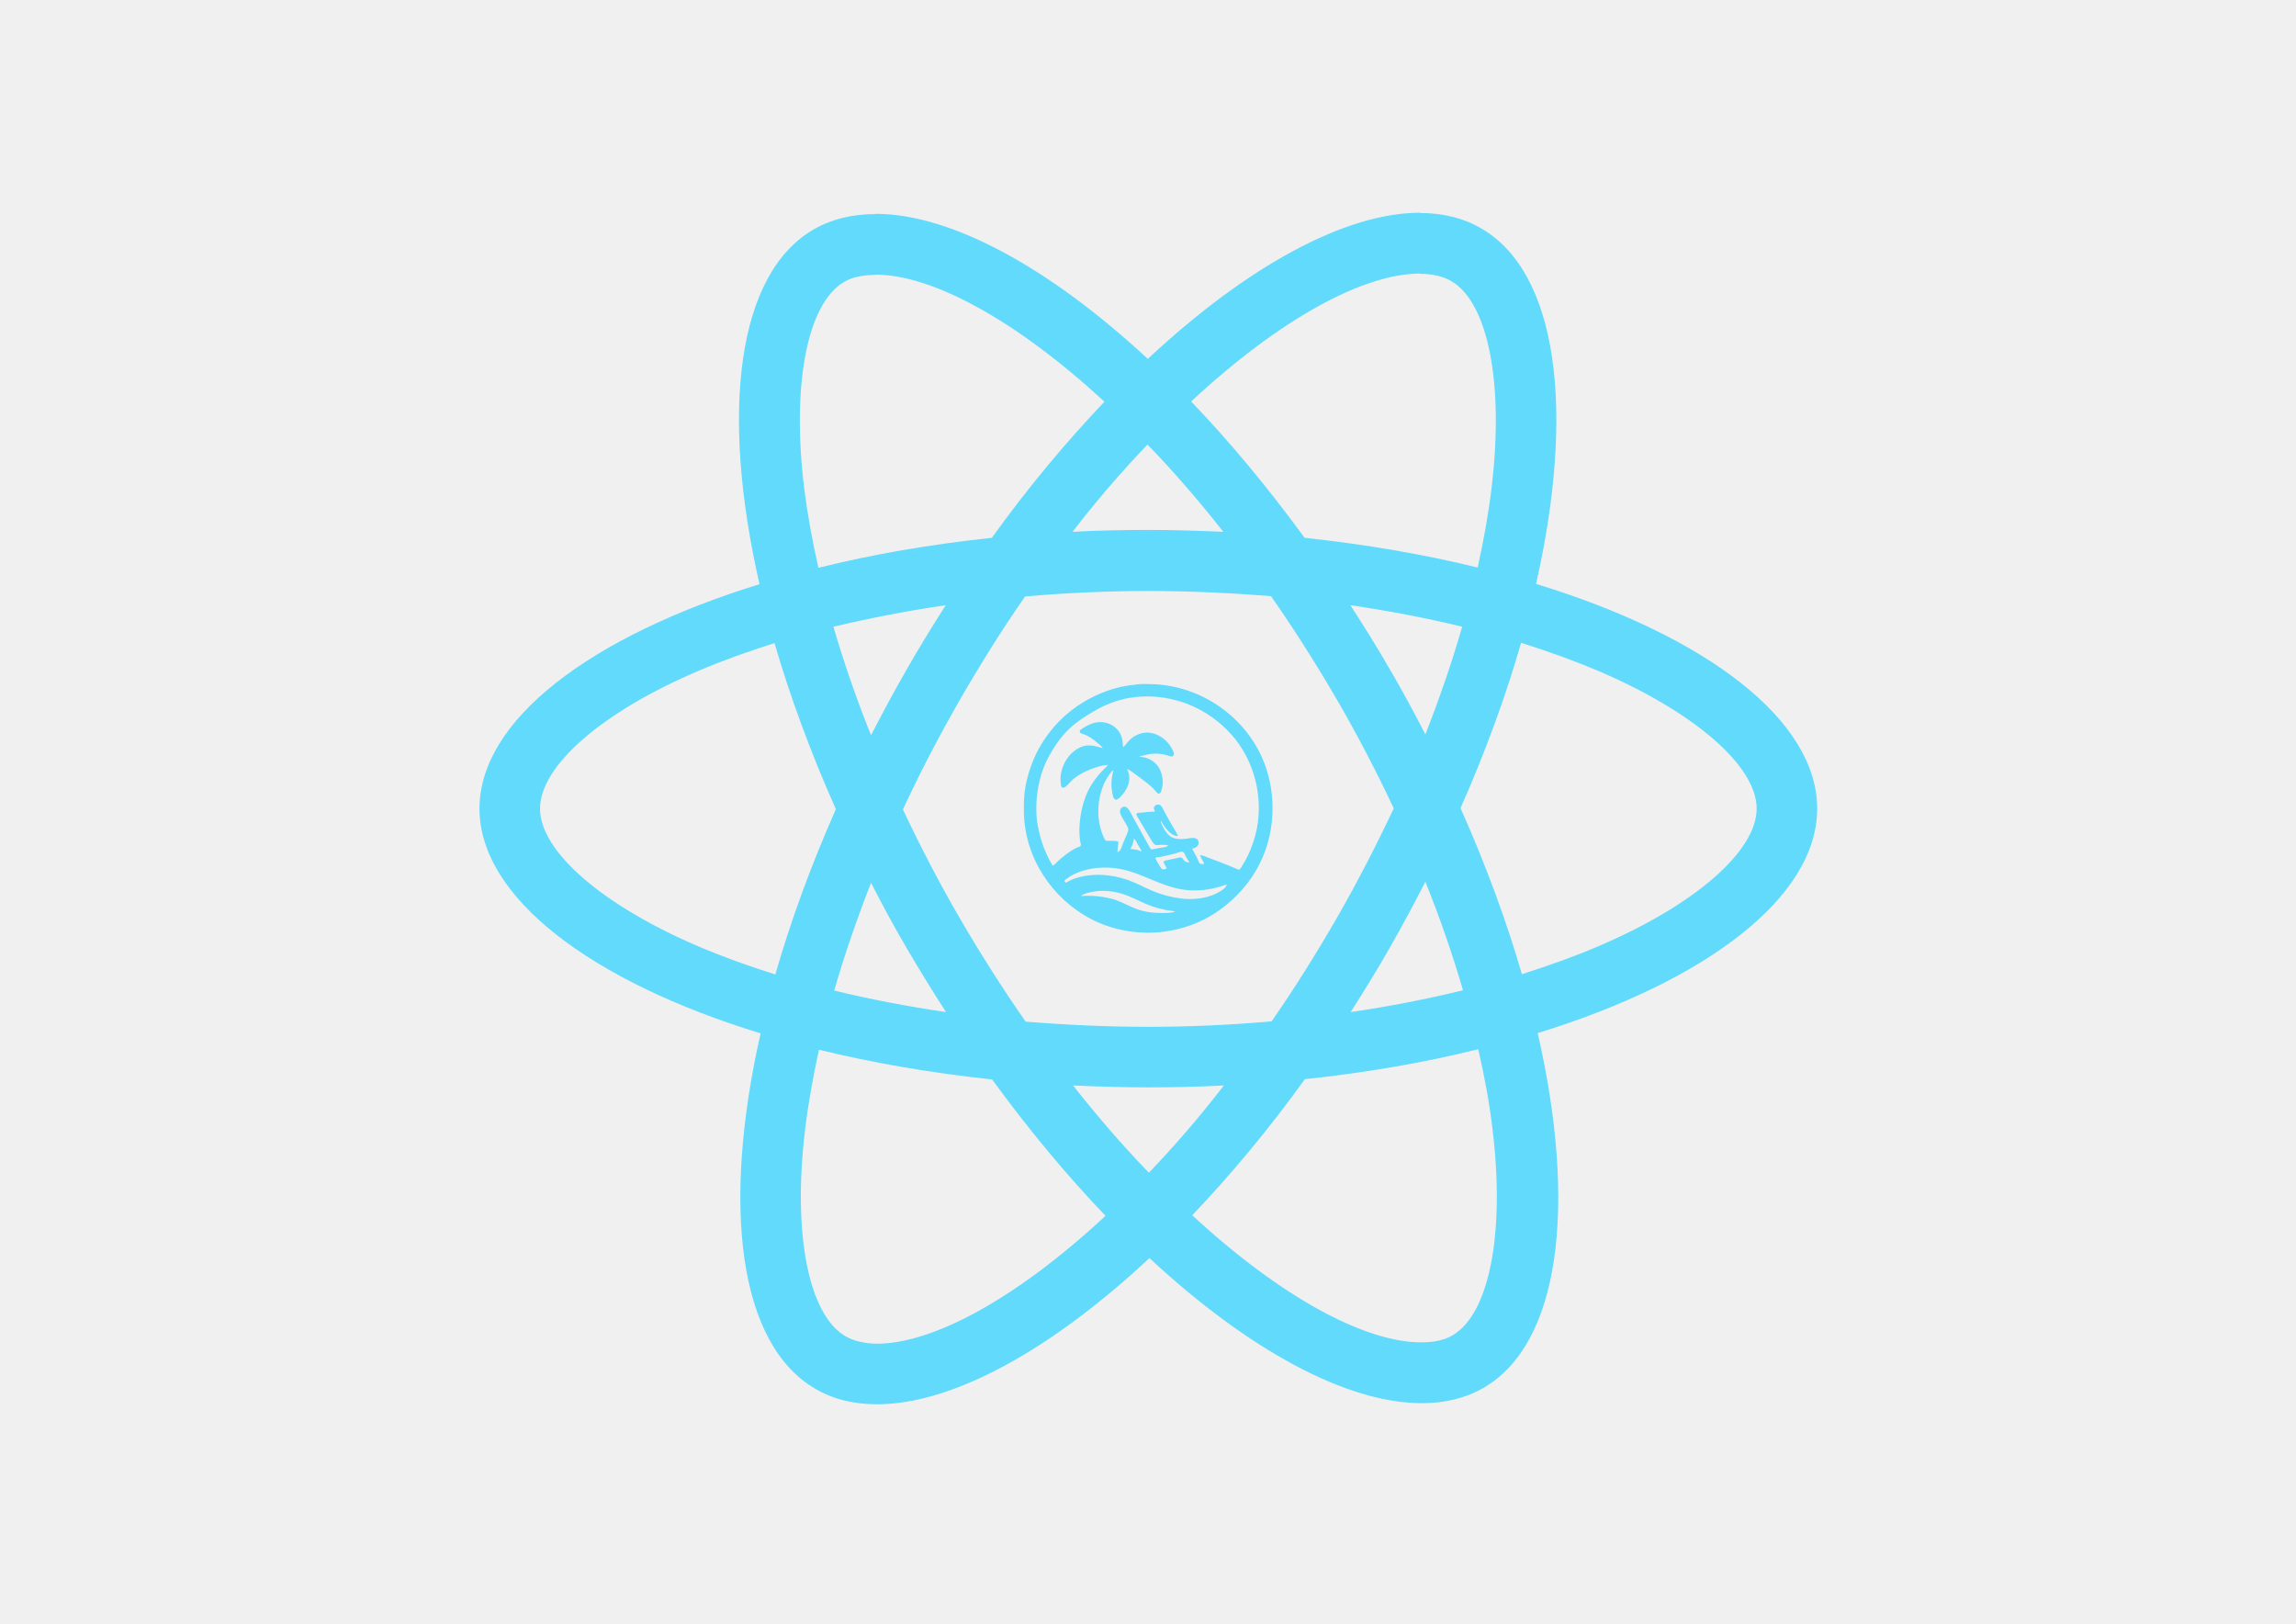
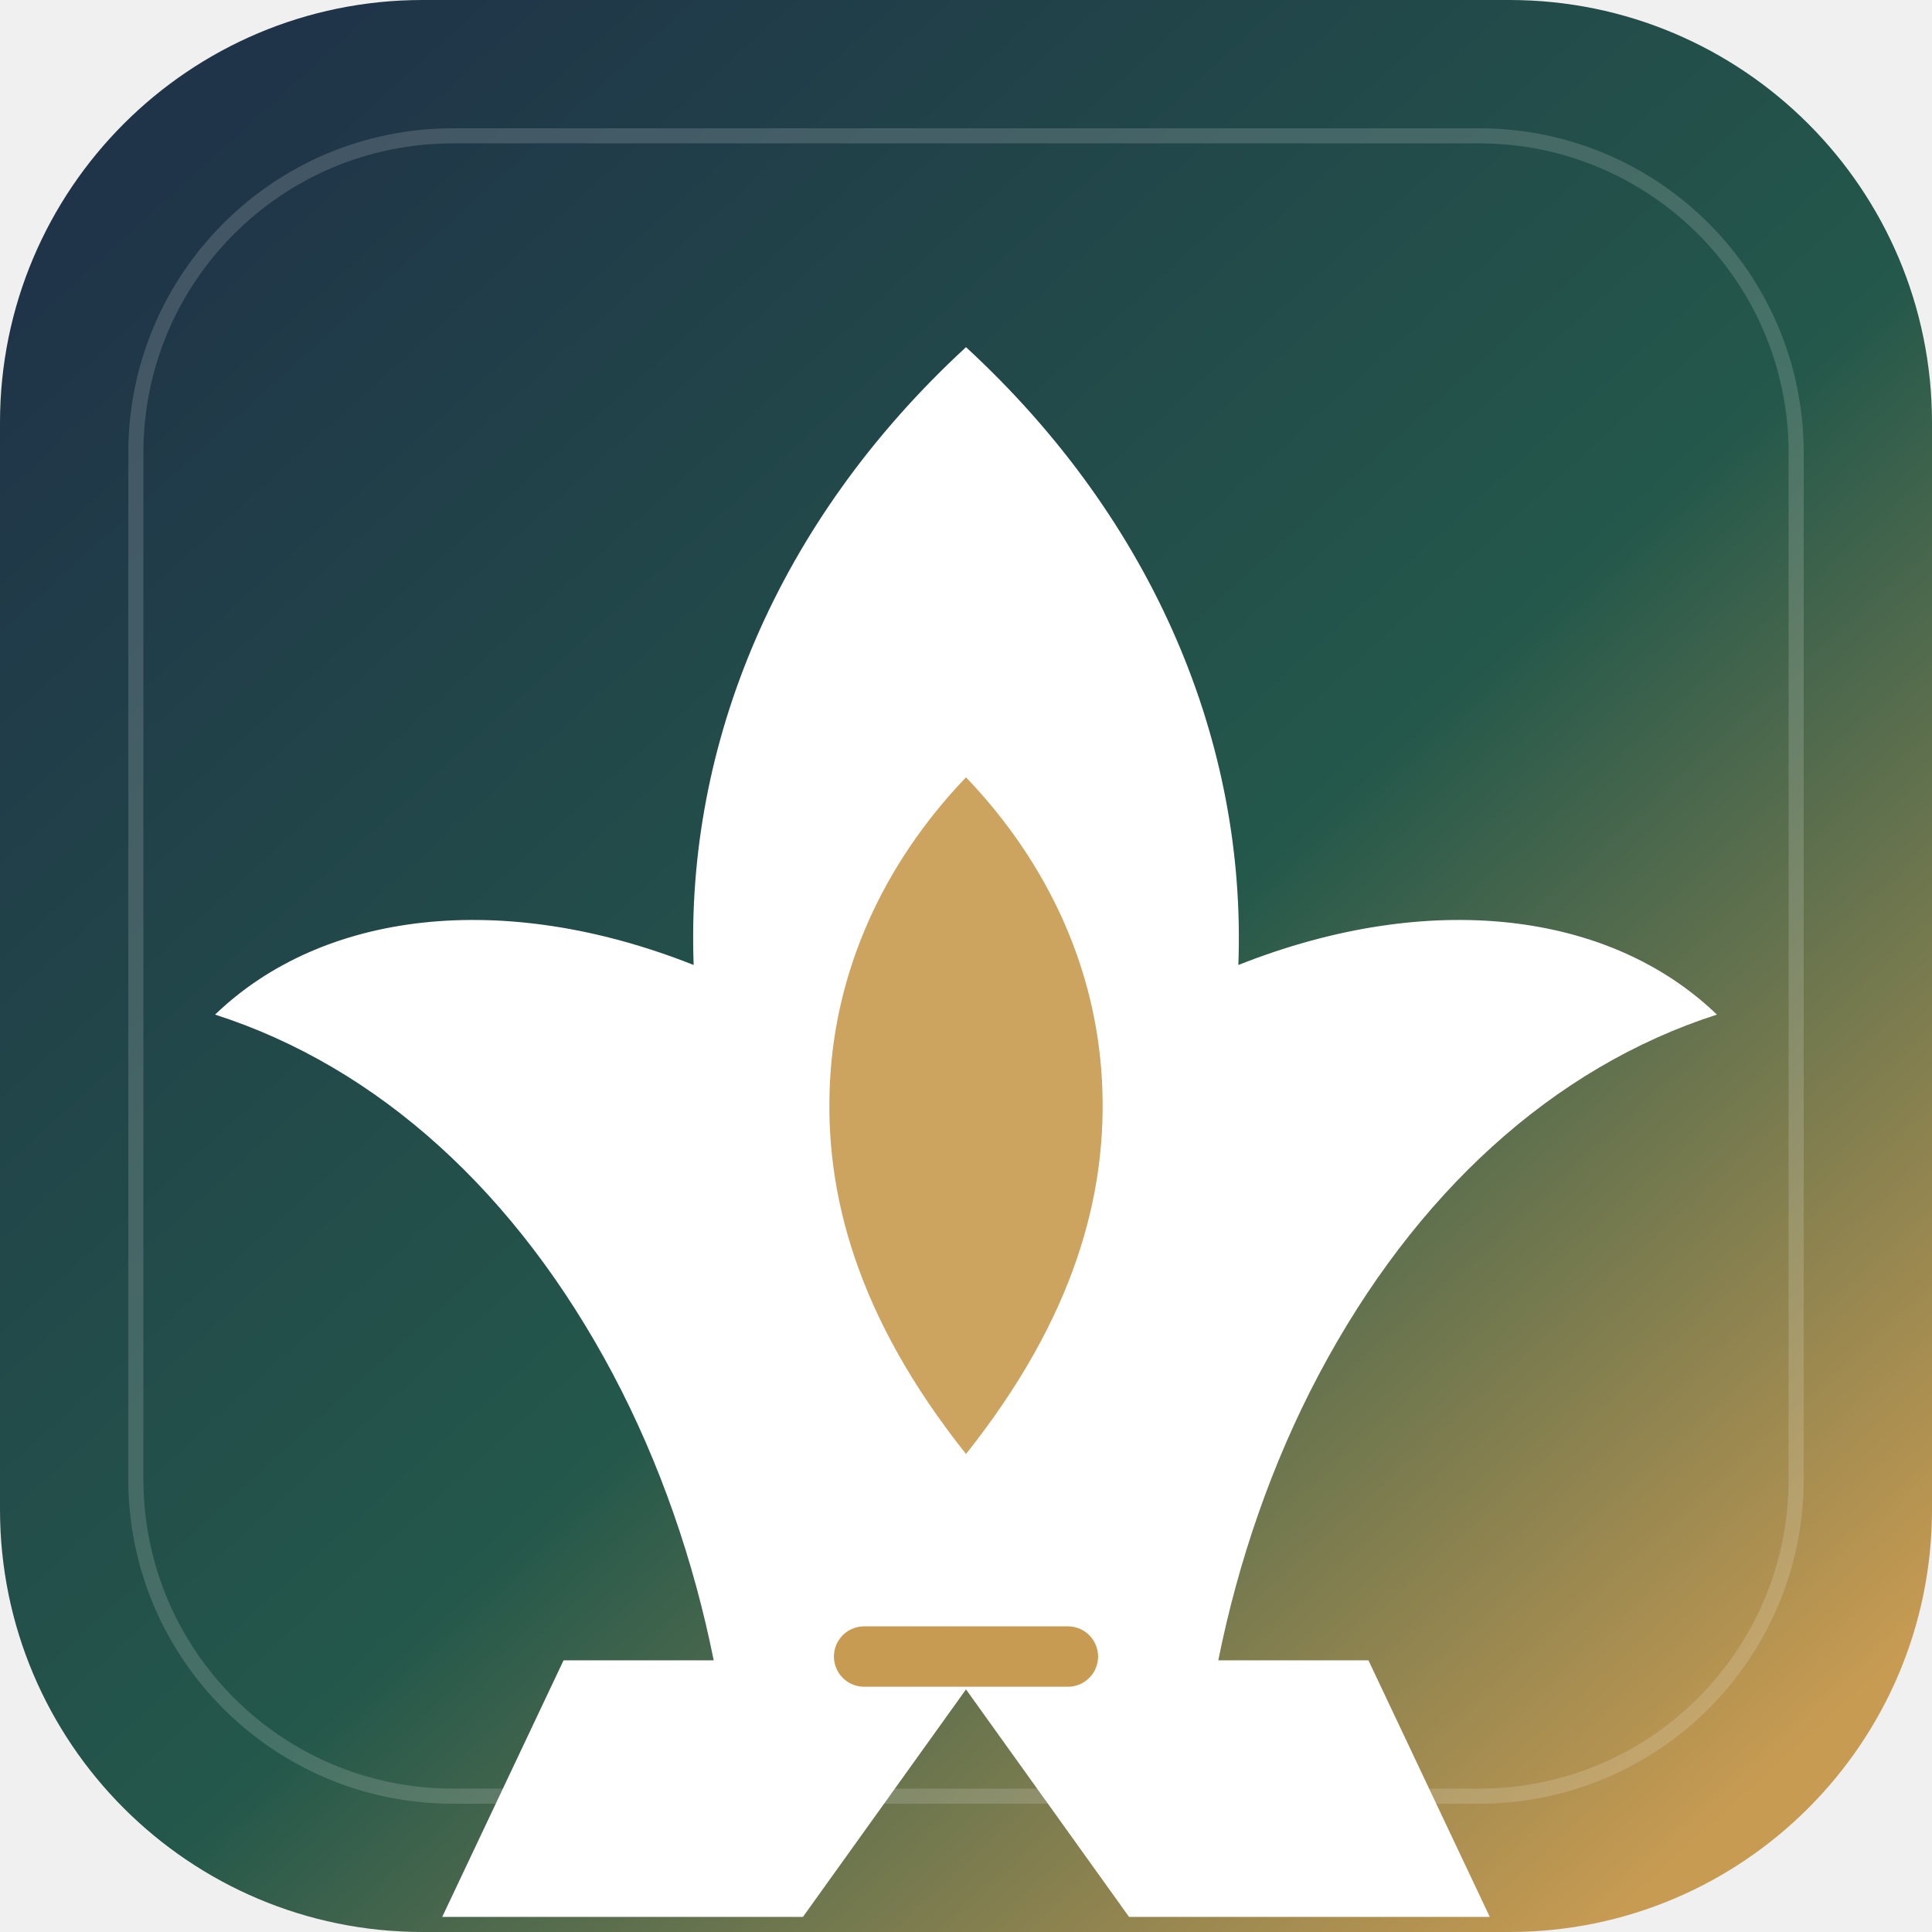
- <svg xmlns="http://www.w3.org/2000/svg" width="5355px" height="3786px" viewBox="0 0 5355 3786" version="1.1">
-   <g id="logo" stroke="none" fill="none" transform="translate(0.9778, 0)" fill-rule="evenodd" stroke-width="1">
-     <g id="Layer_1" transform="translate(1117.351, 496.0658)" fill="#61DAFB">
-       <g id="Group" fill-rule="nonzero">
-         <path d="M3119.934,1389.62 C3119.934,1182.926 2861.105,987.044 2464.277,865.571 C2555.853,461.087 2515.153,139.28 2335.817,36.251 C2294.481,12.084 2246.149,0.636 2193.366,0.636 L2193.366,142.46 C2222.619,142.46 2246.149,148.184 2265.863,158.995 C2352.351,208.602 2389.872,397.489 2360.619,640.434 C2353.623,700.216 2342.176,763.178 2328.186,827.412 C2203.541,796.885 2067.449,773.354 1924.362,758.09 C1838.51,640.434 1749.478,533.589 1659.81,440.099 C1867.127,247.397 2061.726,141.824 2194.002,141.824 L2194.002,0 C2019.117,0 1790.178,124.652 1558.695,340.886 C1327.212,125.924 1098.273,2.544 923.389,2.544 L923.389,144.368 C1055.029,144.368 1250.263,249.305 1457.58,440.735 C1368.548,534.225 1279.516,640.434 1194.936,758.09 C1051.213,773.354 915.121,796.885 790.477,828.048 C775.85,764.45 765.039,702.76 757.408,643.614 C727.518,400.669 764.403,211.782 850.255,161.539 C869.333,150.092 894.135,145.004 923.389,145.004 L923.389,3.18 C869.969,3.18 821.638,14.628 779.666,38.795 C600.966,141.824 560.901,462.995 653.113,866.207 C257.557,988.316 0,1183.562 0,1389.62 C0,1595.678 258.829,1792.197 655.657,1913.669 C564.081,2318.154 604.781,2639.961 784.117,2742.99 C825.453,2767.157 873.785,2778.605 927.204,2778.605 C1102.088,2778.605 1331.028,2653.952 1562.511,2437.718 C1793.994,2652.68 2022.933,2776.061 2197.817,2776.061 C2251.236,2776.061 2299.568,2764.613 2341.54,2740.446 C2520.24,2637.417 2560.305,2316.246 2468.093,1913.033 C2862.377,1791.561 3119.934,1595.678 3119.934,1389.62 L3119.934,1389.62 Z M2291.937,965.42 C2268.407,1047.462 2239.154,1132.048 2206.085,1216.633 C2180.011,1165.755 2152.665,1114.876 2122.776,1063.998 C2093.523,1013.119 2062.362,963.513 2031.2,915.178 C2121.504,928.534 2208.628,945.069 2291.937,965.42 Z M2000.675,1642.741 C1951.072,1728.599 1900.196,1810.004 1847.413,1885.686 C1752.658,1893.954 1656.63,1898.406 1559.967,1898.406 C1463.304,1898.406 1367.912,1893.954 1273.793,1886.322 C1221.01,1810.64 1169.498,1729.871 1119.895,1644.649 C1071.563,1561.335 1027.683,1476.75 987.619,1391.528 C1027.047,1306.307 1071.563,1221.085 1119.259,1137.772 C1168.862,1051.914 1219.738,970.508 1272.521,894.826 C1367.276,886.559 1463.304,882.107 1559.967,882.107 C1656.63,882.107 1752.022,886.559 1846.141,894.19 C1898.924,969.872 1950.436,1050.642 2000.039,1135.864 C2048.371,1219.177 2092.251,1303.763 2132.315,1388.984 C2092.251,1474.206 2048.371,1559.428 2000.675,1642.741 Z M2206.085,1560.063 C2240.425,1645.285 2269.679,1730.507 2293.845,1813.184 C2210.536,1833.536 2122.776,1850.707 2031.836,1864.063 C2062.998,1815.092 2094.159,1764.85 2123.412,1713.335 C2152.665,1662.457 2180.011,1610.942 2206.085,1560.063 Z M1561.239,2238.656 C1502.096,2177.602 1442.954,2109.552 1384.447,2035.142 C1441.682,2037.686 1500.188,2039.594 1559.331,2039.594 C1618.474,2039.594 1678.252,2038.322 1736.123,2035.142 C1678.888,2109.552 1619.746,2177.602 1561.239,2238.656 Z M1088.098,1864.063 C997.794,1850.707 910.67,1834.172 827.361,1813.82 C850.891,1731.779 880.144,1647.193 913.213,1562.607 C939.287,1613.486 966.633,1664.365 996.522,1715.243 C1026.411,1766.122 1056.936,1815.728 1088.098,1864.063 Z M1558.059,540.585 C1617.202,601.639 1676.344,669.689 1734.851,744.099 C1677.616,741.555 1619.11,739.647 1559.967,739.647 C1500.824,739.647 1441.046,740.919 1383.175,744.099 C1440.41,669.689 1499.552,601.639 1558.059,540.585 Z M1087.462,915.178 C1056.301,964.148 1025.139,1014.391 995.886,1065.906 C966.633,1116.784 939.287,1167.663 913.213,1218.541 C878.873,1133.32 849.619,1048.098 825.453,965.42 C908.762,945.705 996.522,928.534 1087.462,915.178 Z M511.934,1711.427 C286.81,1615.394 141.179,1489.47 141.179,1389.62 C141.179,1289.771 286.81,1163.211 511.934,1067.814 C566.625,1044.282 626.403,1023.295 688.09,1003.579 C724.339,1128.232 772.034,1257.972 831.177,1390.892 C772.67,1523.177 725.61,1652.281 689.998,1776.297 C627.039,1756.582 567.261,1734.959 511.934,1711.427 Z M854.071,2620.245 C767.583,2570.639 730.062,2381.752 759.315,2138.807 C766.311,2079.025 777.758,2016.062 791.748,1951.828 C916.393,1982.355 1052.485,2005.887 1195.572,2021.15 C1281.424,2138.807 1370.456,2245.652 1460.124,2339.141 C1252.807,2531.844 1058.208,2637.417 925.932,2637.417 C897.315,2636.781 873.149,2631.057 854.071,2620.245 L854.071,2620.245 Z M2362.526,2135.627 C2392.416,2378.572 2355.531,2567.459 2269.679,2617.701 C2250.601,2629.149 2225.799,2634.237 2196.545,2634.237 C2064.905,2634.237 1869.671,2529.3 1662.354,2337.869 C1751.386,2244.38 1840.418,2138.171 1924.998,2020.514 C2068.721,2005.251 2204.813,1981.719 2329.457,1950.556 C2344.084,2014.791 2355.531,2076.481 2362.526,2135.627 L2362.526,2135.627 Z M2607.364,1711.427 C2552.673,1734.959 2492.895,1755.946 2431.208,1775.661 C2394.959,1651.009 2347.264,1521.269 2288.121,1388.348 C2346.628,1256.064 2393.688,1126.96 2429.3,1002.943 C2492.259,1022.659 2552.037,1044.282 2608,1067.814 C2833.124,1163.847 2978.755,1289.771 2978.755,1389.62 C2978.755,1489.47 2832.488,1616.03 2607.364,1711.427 L2607.364,1711.427 Z" id="Shape" />
-       </g>
-       <path d="M1537.378,1099.483 C1545.027,1098.477 1553.107,1099.162 1560.816,1099.162 C1589.375,1099.162 1617.414,1103.603 1644.738,1112.019 C1679.61,1122.761 1712.09,1139.935 1740.757,1162.53 C1775.894,1190.223 1805.008,1226.547 1823.69,1267.313 C1858.642,1343.584 1858.386,1436.017 1822.577,1511.966 C1799.423,1561.073 1762.278,1602.174 1717.319,1632.147 C1680.636,1656.602 1637.733,1671.571 1594.082,1676.871 C1538.521,1683.618 1478.454,1673.759 1428.506,1648.109 C1334.74,1599.956 1270.993,1503.042 1269.732,1396.835 C1269.489,1376.359 1269.807,1355.76 1273.855,1335.483 C1280.447,1302.459 1291.94,1270.537 1309.202,1241.56 C1327.874,1210.214 1351.993,1182.552 1380.875,1160.25 C1414.745,1134.096 1454.109,1115.285 1495.795,1105.714 C1505.553,1103.474 1515.35,1102.202 1525.194,1100.998 L1528.67,1100.575 C1531.569,1100.222 1534.471,1099.865 1537.378,1099.483 Z M1440.288,1582.053 C1427.386,1583.439 1413.778,1585.791 1402.705,1593.051 C1405.197,1593.651 1408.055,1593.055 1410.655,1593.051 C1416.901,1593.04 1423.207,1592.805 1429.447,1593.079 C1445.067,1593.766 1461.342,1596.269 1476.426,1600.412 C1488.014,1603.595 1498.773,1608.627 1509.545,1613.664 L1512.239,1614.923 C1518.527,1617.854 1524.844,1620.735 1531.356,1623.199 C1550.985,1630.626 1570.524,1632.934 1591.345,1632.934 L1593.252,1632.933 C1603.099,1632.92 1612.867,1632.729 1622.424,1630.034 C1617.115,1627.201 1609.514,1627.733 1603.632,1626.553 C1590.871,1623.992 1578.323,1620.866 1566.049,1616.479 C1546.69,1609.559 1528.857,1599.168 1509.673,1591.908 C1487.816,1583.637 1463.594,1579.55 1440.288,1582.053 Z M1459.803,1527.061 C1434.235,1527.061 1408.376,1531.573 1385.358,1543.194 C1379.782,1546.01 1374.481,1549.365 1369.458,1553.083 C1367.927,1554.216 1365.213,1555.672 1364.647,1557.643 C1364.073,1559.641 1366.125,1561.315 1367.289,1562.594 C1373.043,1559.522 1378.509,1556.271 1384.636,1553.938 C1424.261,1538.859 1472.298,1542.02 1511.842,1555.846 C1531.562,1562.742 1549.732,1573.054 1568.94,1581.141 C1590.422,1590.185 1612.363,1596.049 1635.434,1599.056 C1662.648,1602.602 1693.675,1599.728 1718.552,1587.426 C1727.293,1583.104 1739.429,1576.516 1743.125,1566.945 C1738.56,1567.344 1734.453,1569.304 1730.116,1570.655 C1723.219,1572.803 1716.24,1574.624 1709.156,1576.046 C1685.145,1580.865 1659.612,1581.86 1635.434,1577.486 C1610.812,1573.033 1588.074,1563.725 1565.311,1554.267 L1562.275,1553.005 C1550.637,1548.168 1538.971,1543.347 1527.02,1539.168 C1505.554,1531.662 1482.548,1527.061 1459.803,1527.061 Z M1504.614,1133.608 C1473.965,1140.391 1446.51,1153.598 1420.051,1170.248 C1404.69,1179.913 1389.996,1189.815 1376.685,1202.255 C1356.89,1220.756 1341.761,1243.243 1328.567,1266.73 C1314.972,1290.929 1306.255,1319.132 1302.042,1346.497 C1297.909,1373.344 1297.228,1401.571 1301.963,1428.44 C1307.881,1462.032 1319.145,1493.555 1336.933,1522.71 C1342.911,1519.913 1347.155,1513.536 1352.111,1509.24 C1362.119,1500.567 1372.626,1492.528 1383.913,1485.59 C1388.091,1483.022 1392.384,1481.028 1396.923,1479.201 C1398.635,1478.511 1401.434,1477.881 1402.24,1475.997 C1403.521,1473.005 1401.152,1467.798 1400.745,1464.698 C1399.584,1455.831 1398.883,1446.814 1399.102,1437.867 C1399.738,1411.81 1404.598,1385.389 1413.853,1361 C1420.826,1342.623 1431.48,1325.938 1444.101,1310.964 C1448.383,1305.883 1452.936,1301.154 1457.635,1296.462 C1458.213,1295.884 1458.821,1295.324 1459.436,1294.767 L1460.176,1294.098 C1462.275,1292.204 1464.361,1290.279 1465.585,1287.759 C1456.523,1287.765 1447.46,1290.383 1438.843,1293.041 C1420.279,1298.766 1402.196,1307.262 1386.804,1319.249 C1379.783,1324.718 1374.641,1331.885 1368.001,1337.64 C1365.965,1339.406 1362.316,1341.772 1359.502,1340.44 C1355.25,1338.428 1355.906,1330.045 1355.419,1326.193 C1353.545,1311.373 1359.149,1292.629 1366.27,1279.783 C1377.702,1259.161 1398.84,1241.553 1423.665,1242.168 C1434.386,1242.433 1443.771,1246.165 1454.021,1248.601 C1451.422,1244.902 1447.937,1242.206 1444.625,1239.174 C1436.509,1231.745 1427.632,1224.959 1417.883,1219.827 C1415.268,1218.45 1412.519,1217.434 1409.75,1216.46 L1408.087,1215.878 C1407.256,1215.587 1406.424,1215.294 1405.596,1214.991 C1403.513,1214.228 1400.891,1213.179 1400.108,1210.861 C1398.657,1206.567 1406.375,1202.59 1409.21,1200.78 C1420.168,1193.78 1433.605,1188.023 1446.793,1187.698 C1467.403,1187.192 1487.541,1198.648 1496.031,1218.144 C1499.419,1225.924 1500.098,1234.211 1500.709,1242.527 L1500.823,1244.086 C1500.881,1244.866 1500.939,1245.646 1501,1246.425 C1507.473,1241.139 1512.026,1233.359 1518.347,1227.697 C1533.128,1214.455 1553.359,1208.576 1572.554,1214.537 C1589.901,1219.924 1604.977,1231.916 1613.851,1247.876 C1616.172,1252.051 1622.649,1262.256 1617.97,1266.415 C1614.308,1269.671 1609.663,1267.134 1605.801,1265.783 C1601.812,1264.39 1597.644,1263.691 1593.514,1262.861 C1583.011,1260.752 1570.793,1260.971 1560.267,1262.825 C1553.461,1264.023 1546.81,1266.45 1540.029,1267.455 L1540.029,1268.905 C1558.571,1269.059 1576.507,1279.656 1585.655,1295.736 C1589.445,1302.398 1591.338,1310.023 1592.79,1317.491 C1594.586,1326.721 1593.324,1336.776 1590.806,1345.772 C1589.962,1348.788 1588.43,1353.901 1584.83,1354.596 C1582.285,1355.087 1580.124,1352.548 1578.671,1350.837 C1574.863,1346.351 1571.24,1342.087 1566.772,1338.213 C1555.466,1328.414 1543.512,1319.375 1531.356,1310.659 C1524.902,1306.031 1517.833,1300.014 1510.396,1297.186 C1512.487,1302.232 1514.535,1306.923 1515.247,1312.415 C1517.338,1328.568 1510.588,1343.773 1500.455,1355.924 C1497.363,1359.633 1494.056,1363.368 1490.159,1366.249 C1488.543,1367.444 1486.515,1369.004 1484.377,1368.667 C1477.674,1367.606 1476.876,1357.484 1475.848,1352.298 C1472.367,1334.734 1473.765,1317.29 1478.595,1300.087 C1474.298,1302.27 1471.192,1307.046 1468.494,1310.964 C1462.558,1319.586 1457.408,1328.705 1453.714,1338.52 C1439.005,1377.62 1439.147,1423.417 1458.202,1461.058 C1460.33,1465.262 1463.559,1464.698 1467.753,1464.698 C1472.809,1464.698 1477.913,1464.444 1482.931,1465.115 C1484.884,1465.376 1487.596,1465.144 1489.142,1466.585 C1490.993,1468.313 1490.006,1471.274 1489.58,1473.4 C1488.389,1479.341 1487.991,1484.742 1487.991,1490.803 C1495.902,1489.575 1498.095,1476.869 1500.899,1470.499 C1504.077,1463.283 1507.311,1456.06 1510.251,1448.744 C1511.696,1445.149 1513.63,1441.129 1513.122,1437.142 C1512.553,1432.661 1509.321,1427.91 1507.069,1424.089 C1502.806,1416.857 1497.961,1409.415 1494.823,1401.609 C1492.314,1395.369 1494.65,1387.571 1501.724,1385.342 C1505.625,1384.112 1509.788,1386.524 1512.327,1389.349 C1515.933,1393.361 1518.674,1398.7 1521.268,1403.887 L1522.006,1405.364 C1522.986,1407.324 1523.955,1409.242 1524.953,1411.036 L1555.106,1465.423 C1557.667,1470.028 1560.233,1474.629 1562.853,1479.201 C1563.875,1480.985 1564.916,1483.739 1567.009,1484.5 C1568.874,1485.177 1571.422,1484.214 1573.276,1483.842 C1578.091,1482.876 1582.899,1481.833 1587.732,1480.959 C1593.522,1479.911 1602.35,1480.107 1606.523,1475.575 C1600.419,1473.638 1593.363,1473.753 1587.009,1474.189 C1586.223,1474.243 1585.42,1474.344 1584.609,1474.451 L1583.912,1474.543 C1581.004,1474.924 1578.034,1475.228 1575.456,1473.587 C1570.236,1470.264 1566.767,1462.589 1563.574,1457.446 C1555.701,1444.765 1548.283,1431.892 1540.744,1419.013 C1538.341,1414.907 1535.866,1410.833 1533.536,1406.685 C1532.636,1405.081 1531.301,1402.967 1532.591,1401.199 C1533.932,1399.36 1536.841,1399.234 1539.486,1399.229 L1540.639,1399.229 C1541.481,1399.227 1542.264,1399.213 1542.92,1399.126 C1553.681,1397.708 1564.591,1396.533 1575.445,1396.533 C1574.6,1393.589 1572.184,1390.261 1572.956,1387.109 C1574.685,1380.056 1584.815,1377.849 1589.526,1382.91 C1592.688,1386.307 1594.526,1390.983 1596.584,1395.083 C1599.299,1400.494 1602.391,1405.726 1605.299,1411.036 C1610.389,1420.333 1615.948,1429.375 1621.182,1438.592 C1621.649,1439.416 1622.132,1440.235 1622.62,1441.053 L1623.353,1442.281 C1625.556,1445.967 1627.742,1449.687 1628.929,1453.82 C1610.75,1452.987 1597.104,1431.847 1589.177,1417.562 C1588.545,1419.85 1589.573,1421.891 1590.394,1424.089 C1592.102,1428.654 1594.143,1433.001 1596.712,1437.142 C1600.381,1443.055 1604.586,1449.144 1610.137,1453.437 C1619.988,1461.054 1632.977,1461.097 1644.83,1460.282 C1652.43,1459.759 1661.927,1456.293 1669.404,1458.645 C1676.868,1460.993 1679.872,1469.239 1675.439,1475.574 C1672.119,1480.32 1667.687,1482.112 1662.176,1482.827 C1666.073,1491.201 1671.179,1498.974 1674.879,1507.482 C1676.421,1511.027 1678.028,1516.459 1681.722,1518.329 C1684.181,1519.573 1687.705,1518.414 1690.364,1518.359 C1687.695,1511.286 1682.699,1505.284 1680.245,1498.055 C1687.726,1498.398 1694.962,1502.309 1701.928,1504.805 C1717.739,1510.47 1733.32,1516.744 1748.907,1523 C1754.465,1525.23 1760.055,1527.438 1765.531,1529.862 C1767.534,1530.749 1770.308,1532.822 1772.523,1531.546 C1774.33,1530.504 1775.499,1528.019 1776.613,1526.336 C1779.73,1521.627 1782.553,1516.738 1785.35,1511.833 C1796.549,1492.19 1804.763,1470.666 1810.25,1448.744 C1828.35,1376.443 1812.823,1296.668 1769.329,1236.273 C1752.618,1213.069 1731.602,1193.008 1708.433,1176.395 C1650.449,1134.821 1574.377,1118.171 1504.614,1133.608 Z M1623.147,1494.16 C1607.776,1498.175 1591.935,1501.813 1576.167,1503.856 C1578.241,1510.929 1583.308,1517.808 1587.018,1524.161 C1588.452,1526.617 1589.986,1529.906 1592.82,1530.972 C1596.021,1532.176 1599.889,1530.222 1602.91,1529.237 C1601.511,1525.403 1599.158,1521.954 1597.232,1518.359 C1596.438,1516.877 1595.21,1515.122 1595.864,1513.362 C1597.101,1510.037 1602.235,1510.232 1605.078,1509.655 C1612.571,1508.132 1619.986,1506.231 1627.484,1504.726 C1630.246,1504.172 1634.092,1502.669 1636.869,1503.597 C1640.506,1504.813 1641.615,1509.156 1644.259,1511.547 C1647.29,1514.289 1651.823,1514.71 1655.671,1515.459 C1653.323,1510.165 1649.42,1505.533 1646.918,1500.23 C1645.463,1497.146 1644.268,1492.609 1641.082,1490.827 C1636.694,1488.371 1627.632,1492.988 1623.147,1494.16 Z M1526.297,1458.896 C1525.573,1468.09 1522.758,1475.57 1518.347,1483.552 C1523.402,1484.193 1528.559,1484.421 1533.525,1485.654 C1537.246,1486.578 1540.676,1488.34 1544.366,1489.353 C1542.393,1483.945 1538.732,1479.12 1535.896,1474.125 C1533.032,1469.083 1530.469,1462.956 1526.297,1458.896 Z" id="Combined-Shape-Copy" fill-rule="nonzero" />
-     </g>
-   </g>
+ <svg xmlns="http://www.w3.org/2000/svg" width="256" height="256" viewBox="0 0 256 256" fill="none">
+   <rect width="256" height="256" rx="56" fill="url(#paint0_linear_490_13)" />
+   <rect x="18" y="18" width="220" height="220" rx="42" stroke="white" stroke-opacity="0.16" stroke-width="2" />
+   <path d="M128 46C102.868 69.172 90.823 98.744 91.913 127.866C66.583 117.824 42.712 120.749 28.5 134.44C50.18 141.407 68.496 158.104 81.219 182.079C87.482 193.896 91.941 206.897 94.569 220H74.676L58.596 254H106.392L128 223.855L149.608 254H197.404L181.324 220H161.431C164.059 206.897 168.518 193.896 174.781 182.079C187.504 158.104 205.82 141.407 227.5 134.44C213.289 120.749 189.417 117.824 164.087 127.866C165.177 98.744 153.132 69.172 128 46Z" fill="white" />
+   <path d="M128 103C116.757 114.745 110.751 128.803 109.987 143.153C109.169 158.144 113.623 174.6 128 192.66C142.377 174.6 146.831 158.144 146.013 143.153C145.249 128.803 139.243 114.745 128 103Z" fill="#C89B52" fill-opacity="0.92" />
+   <path d="M114.5 219.5H141.5" stroke="#C89B52" stroke-width="8" stroke-linecap="round" />
+   <defs>
+     <linearGradient id="paint0_linear_490_13" x1="28" y1="18" x2="230" y2="240" gradientUnits="userSpaceOnUse">
+       <stop stop-color="#1F3448" />
+       <stop offset="0.55" stop-color="#24584B" />
+       <stop offset="1" stop-color="#C89B52" />
+     </linearGradient>
+   </defs>
</svg>
